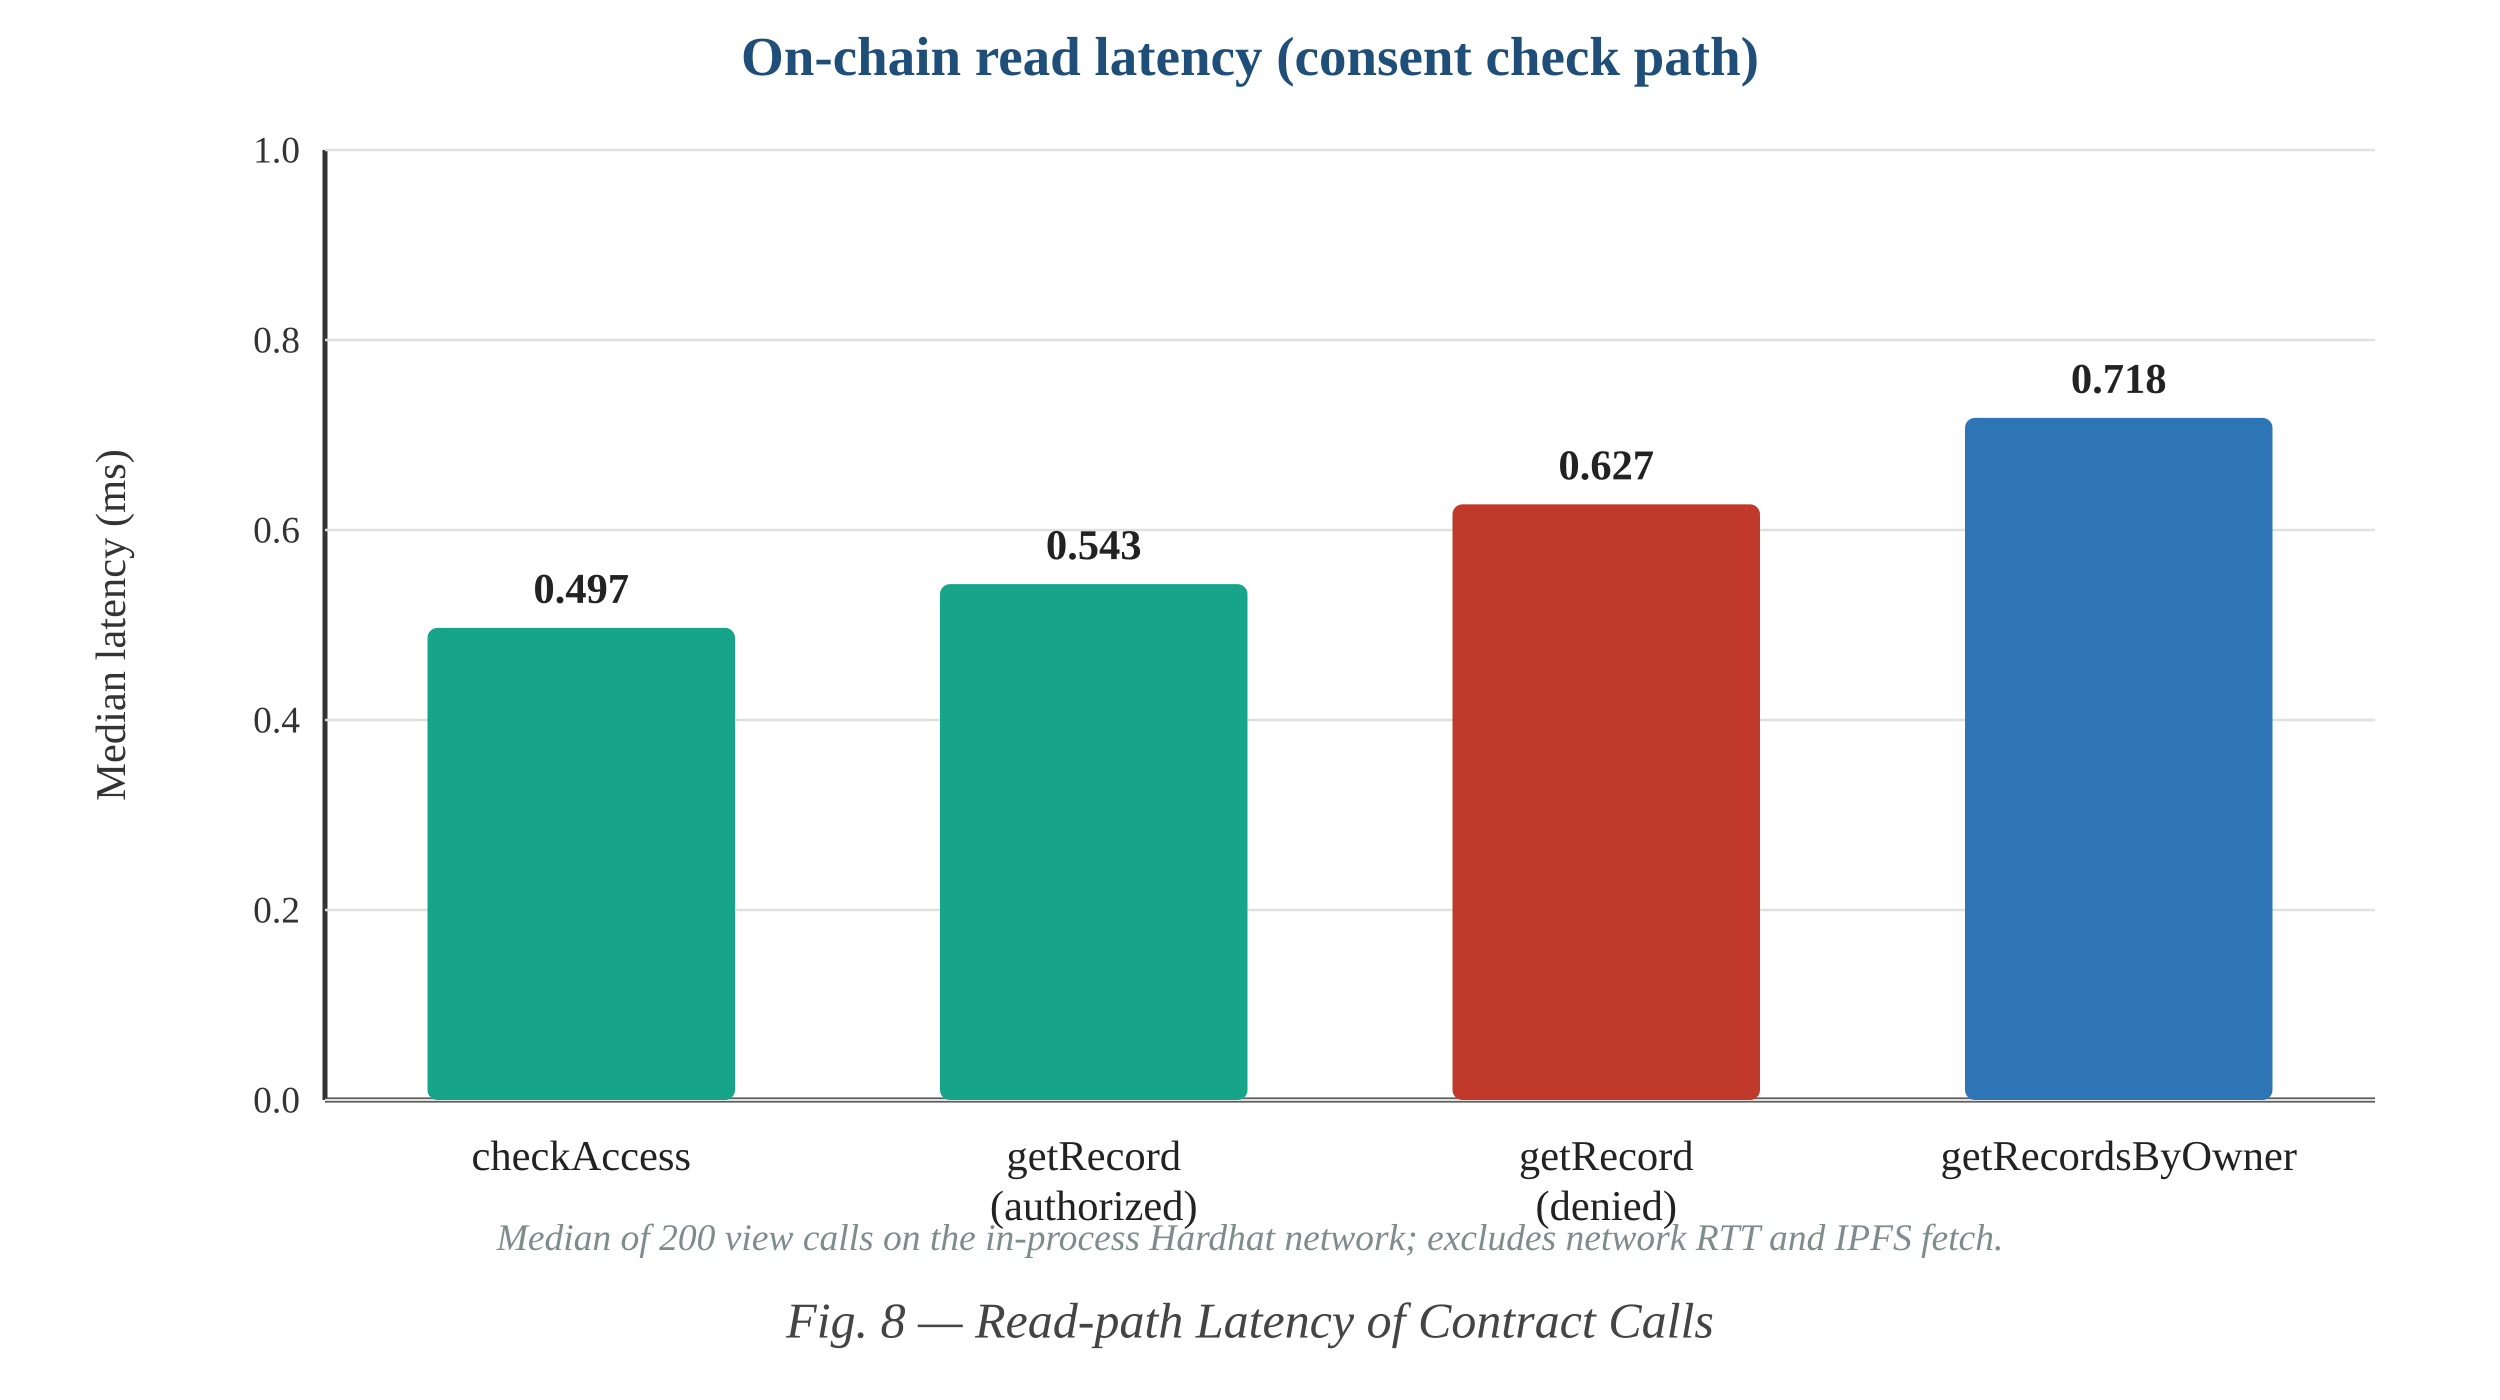
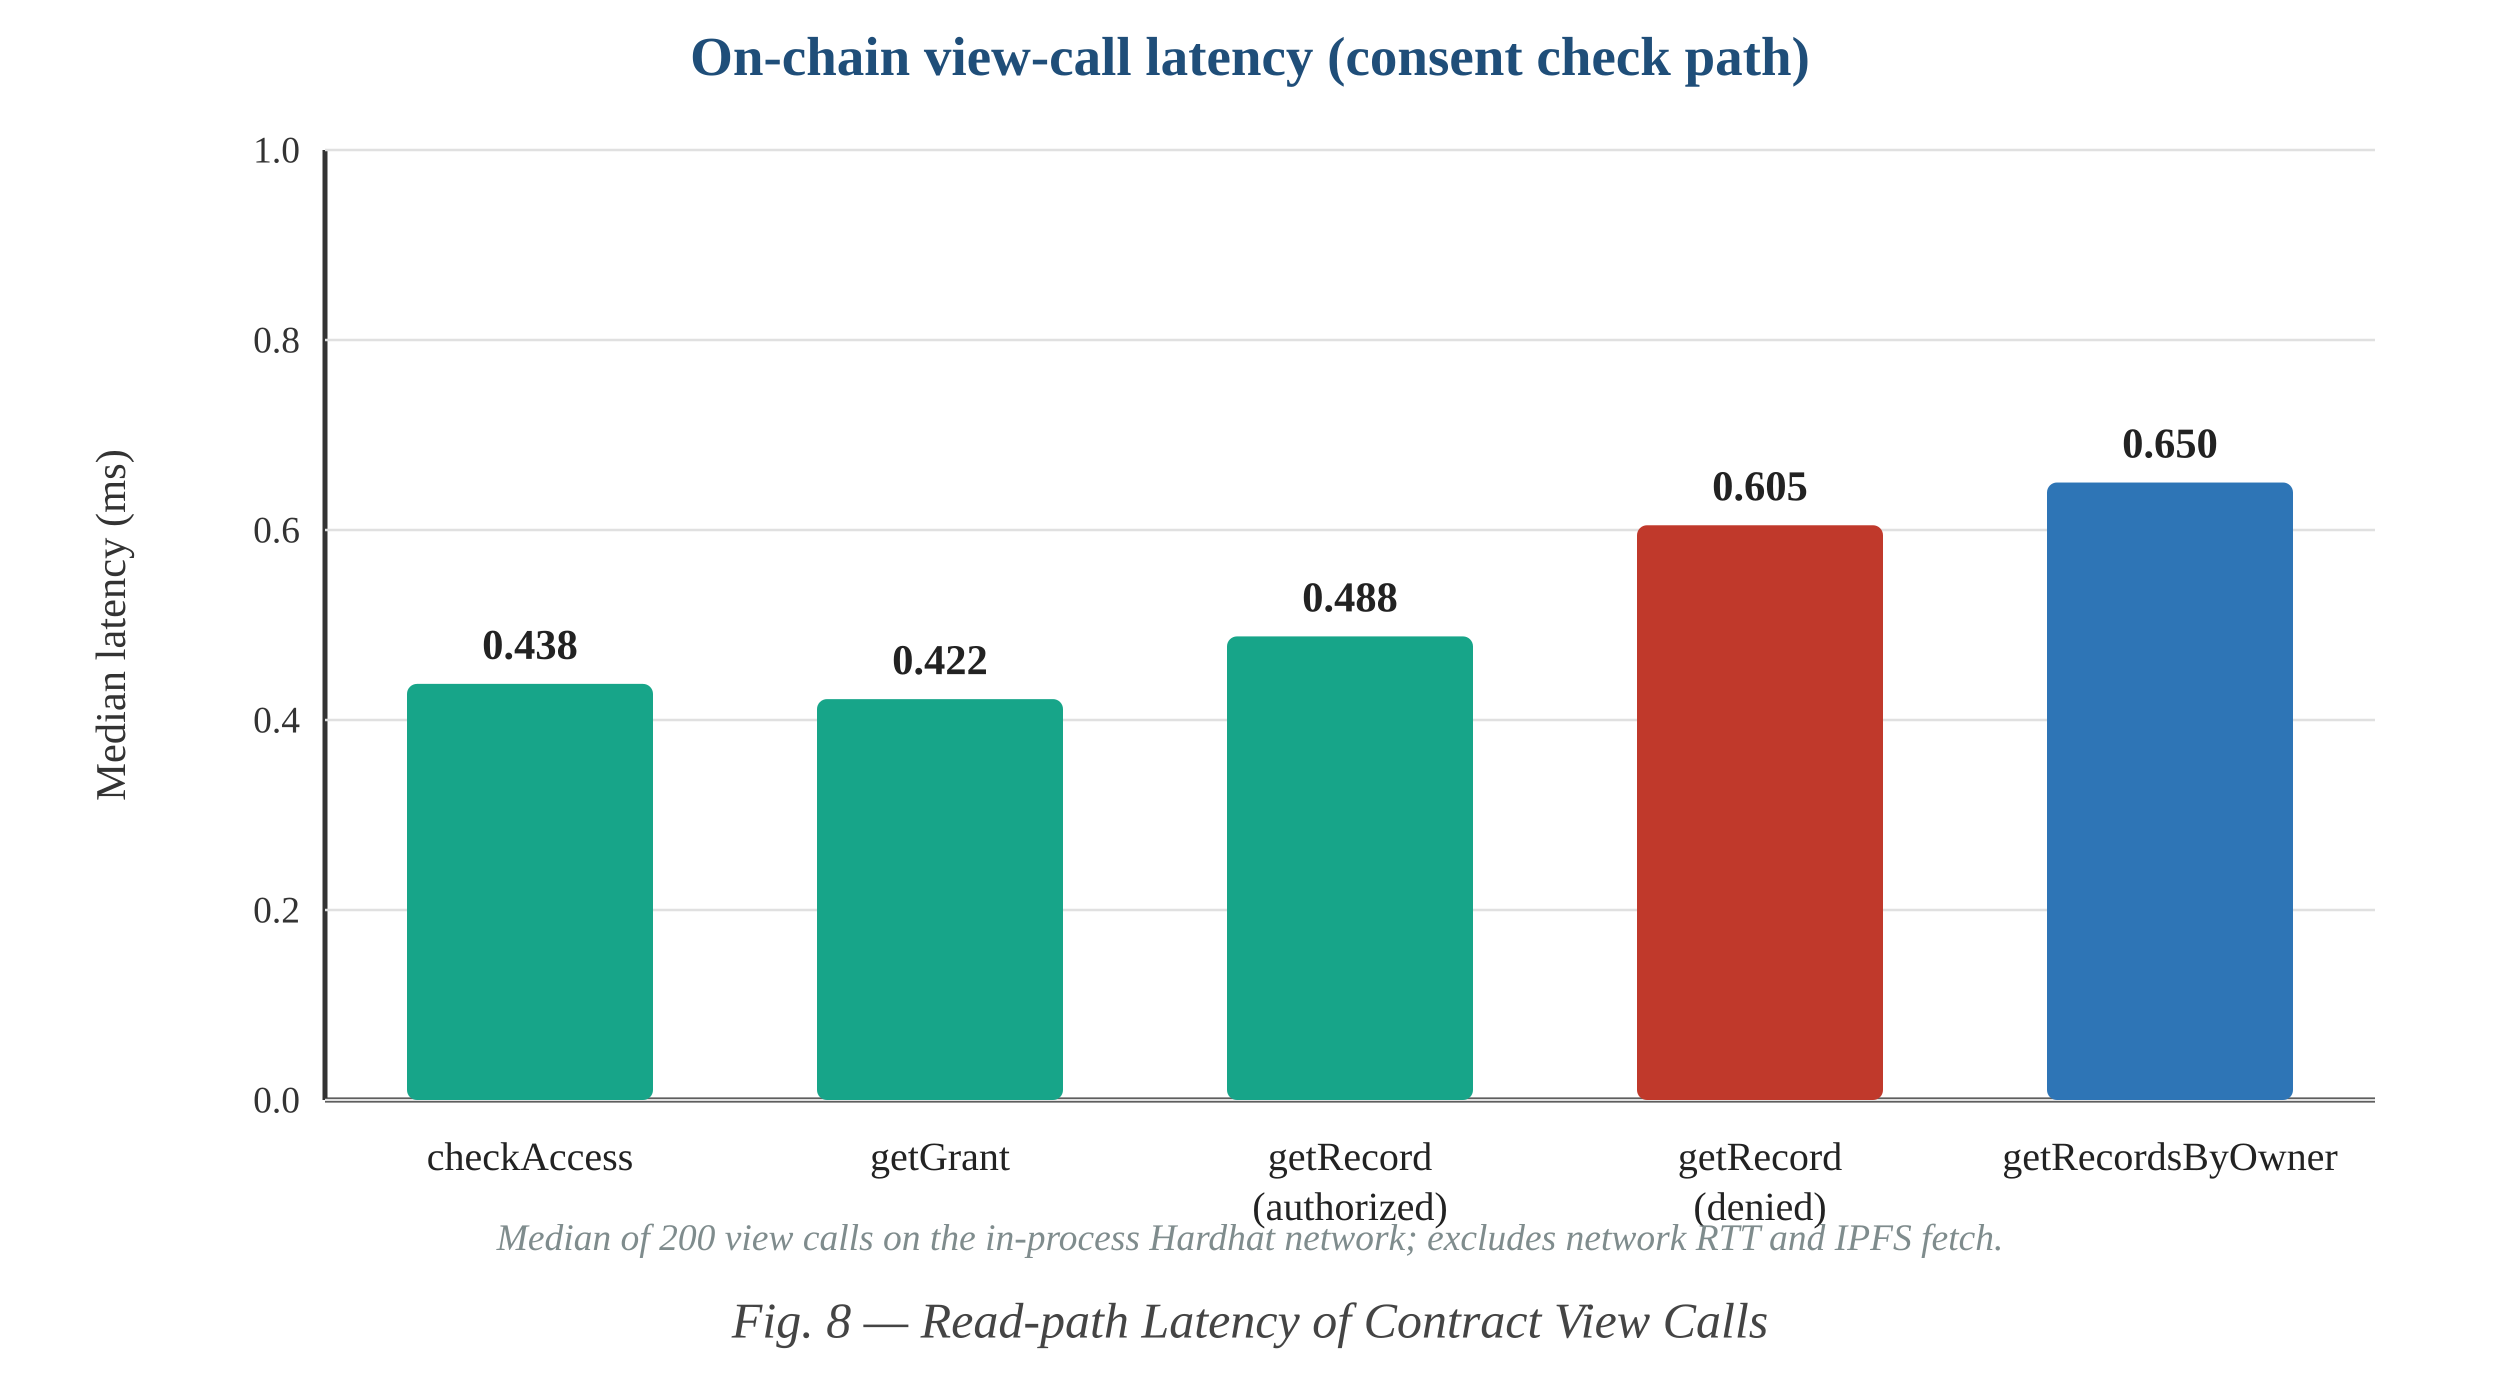
<svg xmlns="http://www.w3.org/2000/svg" width="1000" height="560" viewBox="0 0 1000 560" font-family="'Times New Roman', Georgia, serif">
  <defs>
    <marker id="m1F4E79" viewBox="0 0 10 10" refX="8" refY="5" markerWidth="7" markerHeight="7" orient="auto-start-reverse">
      <path d="M0 0 L10 5 L0 10 z" fill="#1F4E79" />
    </marker>
    <marker id="mE67E22" viewBox="0 0 10 10" refX="8" refY="5" markerWidth="7" markerHeight="7" orient="auto-start-reverse">
      <path d="M0 0 L10 5 L0 10 z" fill="#E67E22" />
    </marker>
    <marker id="mC0392B" viewBox="0 0 10 10" refX="8" refY="5" markerWidth="7" markerHeight="7" orient="auto-start-reverse">
      <path d="M0 0 L10 5 L0 10 z" fill="#C0392B" />
    </marker>
    <marker id="m7F8C8D" viewBox="0 0 10 10" refX="8" refY="5" markerWidth="7" markerHeight="7" orient="auto-start-reverse">
      <path d="M0 0 L10 5 L0 10 z" fill="#7F8C8D" />
    </marker>
    <marker id="m17A589" viewBox="0 0 10 10" refX="8" refY="5" markerWidth="7" markerHeight="7" orient="auto-start-reverse">
      <path d="M0 0 L10 5 L0 10 z" fill="#17A589" />
    </marker>
    <marker id="m2E75B6" viewBox="0 0 10 10" refX="8" refY="5" markerWidth="7" markerHeight="7" orient="auto-start-reverse">
      <path d="M0 0 L10 5 L0 10 z" fill="#2E75B6" />
    </marker>
  </defs>
  <rect width="1000" height="560" fill="#FFFFFF" />
  <line x1="130" y1="60" x2="130" y2="440" stroke="#333" stroke-width="2" />
  <line x1="130" y1="440" x2="950" y2="440" stroke="#333" stroke-width="2" />
  <line x1="130" y1="440.0" x2="950" y2="440.0" stroke="#E0E0E0" stroke-width="1" />
  <text x="120" y="445.0" font-size="15" fill="#333" font-weight="normal" text-anchor="end" font-style="normal">0.0</text>
  <line x1="130" y1="364.0" x2="950" y2="364.0" stroke="#E0E0E0" stroke-width="1" />
  <text x="120" y="369.0" font-size="15" fill="#333" font-weight="normal" text-anchor="end" font-style="normal">0.2</text>
  <line x1="130" y1="288.0" x2="950" y2="288.0" stroke="#E0E0E0" stroke-width="1" />
  <text x="120" y="293.0" font-size="15" fill="#333" font-weight="normal" text-anchor="end" font-style="normal">0.4</text>
  <line x1="130" y1="212" x2="950" y2="212" stroke="#E0E0E0" stroke-width="1" />
  <text x="120" y="217" font-size="15" fill="#333" font-weight="normal" text-anchor="end" font-style="normal">0.6</text>
  <line x1="130" y1="136.0" x2="950" y2="136.0" stroke="#E0E0E0" stroke-width="1" />
  <text x="120" y="141.0" font-size="15" fill="#333" font-weight="normal" text-anchor="end" font-style="normal">0.8</text>
  <line x1="130" y1="60.0" x2="950" y2="60.0" stroke="#E0E0E0" stroke-width="1" />
  <text x="120" y="65.0" font-size="15" fill="#333" font-weight="normal" text-anchor="end" font-style="normal">1.0</text>
  <text x="50" y="250.0" font-size="17" fill="#333" font-weight="normal" text-anchor="middle" font-style="normal" transform="rotate(-90 50 250.0)">Median latency (ms)</text>
-   <rect x="171.0" y="251.14" width="123.0" height="188.86" rx="4" fill="#17A589" />
-   <text x="232.5" y="241.14" font-size="17" fill="#222" font-weight="bold" text-anchor="middle" font-style="normal">0.497</text>
-   <text x="232.5" y="468" font-size="17" fill="#222" font-weight="normal" text-anchor="middle" font-style="normal">checkAccess</text>
-   <rect x="376.0" y="233.66" width="123.0" height="206.34" rx="4" fill="#17A589" />
-   <text x="437.5" y="223.66" font-size="17" fill="#222" font-weight="bold" text-anchor="middle" font-style="normal">0.543</text>
-   <text x="437.5" y="468" font-size="17" fill="#222" font-weight="normal" text-anchor="middle" font-style="normal">getRecord</text>
-   <text x="437.5" y="488" font-size="17" fill="#222" font-weight="normal" text-anchor="middle" font-style="normal">(authorized)</text>
-   <rect x="581.0" y="201.74" width="123.0" height="238.26" rx="4" fill="#C0392B" />
-   <text x="642.5" y="191.74" font-size="17" fill="#222" font-weight="bold" text-anchor="middle" font-style="normal">0.627</text>
-   <text x="642.5" y="468" font-size="17" fill="#222" font-weight="normal" text-anchor="middle" font-style="normal">getRecord</text>
-   <text x="642.5" y="488" font-size="17" fill="#222" font-weight="normal" text-anchor="middle" font-style="normal">(denied)</text>
-   <rect x="786.0" y="167.16" width="123.0" height="272.84" rx="4" fill="#2E75B6" />
-   <text x="847.5" y="157.16" font-size="17" fill="#222" font-weight="bold" text-anchor="middle" font-style="normal">0.718</text>
-   <text x="847.5" y="468" font-size="17" fill="#222" font-weight="normal" text-anchor="middle" font-style="normal">getRecordsByOwner</text>
-   <text x="500" y="30" font-size="22" fill="#1F4E79" font-weight="bold" text-anchor="middle" font-style="normal">On-chain read latency (consent check path)</text>
+   <rect x="162.8" y="273.56" width="98.4" height="166.44" rx="4" fill="#17A589" />
+   <text x="212.0" y="263.56" font-size="17" fill="#222" font-weight="bold" text-anchor="middle" font-style="normal">0.438</text>
+   <text x="212.0" y="468" font-size="16" fill="#222" font-weight="normal" text-anchor="middle" font-style="normal">checkAccess</text>
+   <rect x="326.8" y="279.64" width="98.4" height="160.36" rx="4" fill="#17A589" />
+   <text x="376.0" y="269.64" font-size="17" fill="#222" font-weight="bold" text-anchor="middle" font-style="normal">0.422</text>
+   <text x="376.0" y="468" font-size="16" fill="#222" font-weight="normal" text-anchor="middle" font-style="normal">getGrant</text>
+   <rect x="490.8" y="254.56" width="98.4" height="185.44" rx="4" fill="#17A589" />
+   <text x="540.0" y="244.56" font-size="17" fill="#222" font-weight="bold" text-anchor="middle" font-style="normal">0.488</text>
+   <text x="540.0" y="468" font-size="16" fill="#222" font-weight="normal" text-anchor="middle" font-style="normal">getRecord</text>
+   <text x="540.0" y="488" font-size="16" fill="#222" font-weight="normal" text-anchor="middle" font-style="normal">(authorized)</text>
+   <rect x="654.8" y="210.1" width="98.4" height="229.9" rx="4" fill="#C0392B" />
+   <text x="704.0" y="200.1" font-size="17" fill="#222" font-weight="bold" text-anchor="middle" font-style="normal">0.605</text>
+   <text x="704.0" y="468" font-size="16" fill="#222" font-weight="normal" text-anchor="middle" font-style="normal">getRecord</text>
+   <text x="704.0" y="488" font-size="16" fill="#222" font-weight="normal" text-anchor="middle" font-style="normal">(denied)</text>
+   <rect x="818.8" y="193.0" width="98.4" height="247.0" rx="4" fill="#2E75B6" />
+   <text x="868.0" y="183.0" font-size="17" fill="#222" font-weight="bold" text-anchor="middle" font-style="normal">0.650</text>
+   <text x="868.0" y="468" font-size="16" fill="#222" font-weight="normal" text-anchor="middle" font-style="normal">getRecordsByOwner</text>
+   <text x="500" y="30" font-size="22" fill="#1F4E79" font-weight="bold" text-anchor="middle" font-style="normal">On-chain view-call latency (consent check path)</text>
  <text x="500" y="500" font-size="15" fill="#7F8C8D" font-weight="normal" text-anchor="middle" font-style="italic">Median of 200 view calls on the in-process Hardhat network; excludes network RTT and IPFS fetch.</text>
-   <text x="500" y="535" font-size="20" fill="#444" font-weight="normal" text-anchor="middle" font-style="italic">Fig. 8 — Read-path Latency of Contract Calls</text>
+   <text x="500" y="535" font-size="20" fill="#444" font-weight="normal" text-anchor="middle" font-style="italic">Fig. 8 — Read-path Latency of Contract View Calls</text>
</svg>
